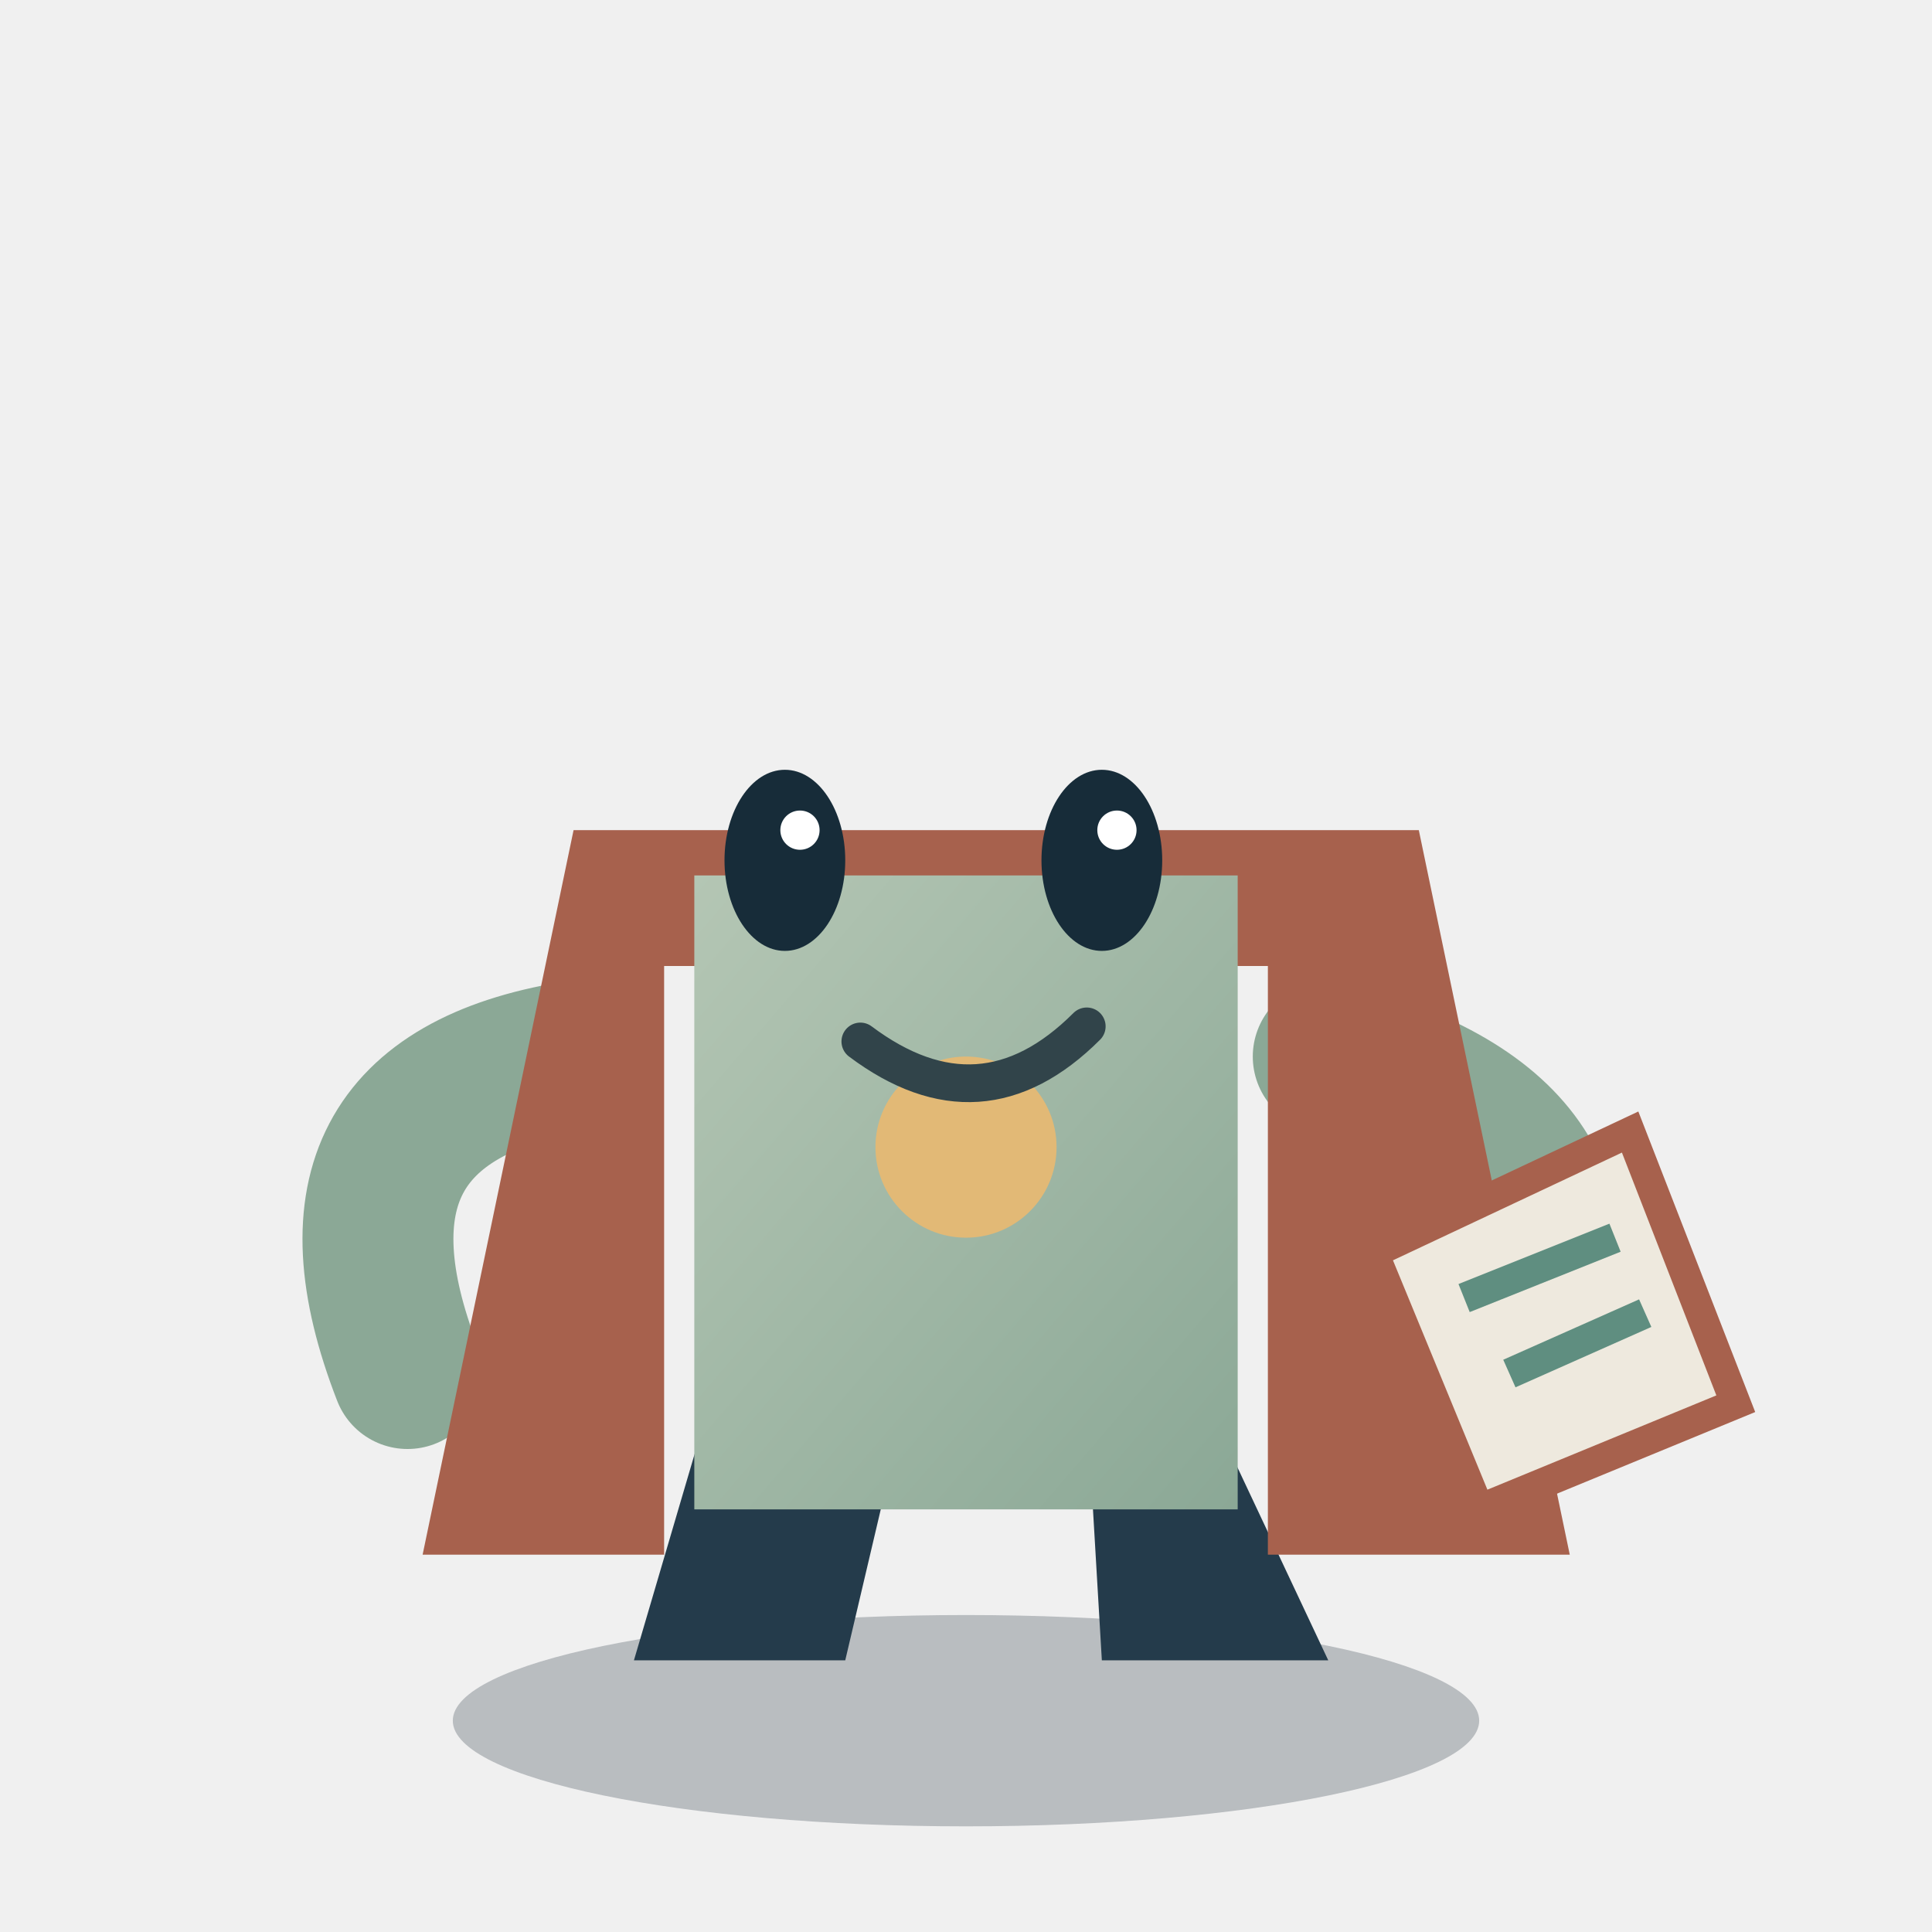
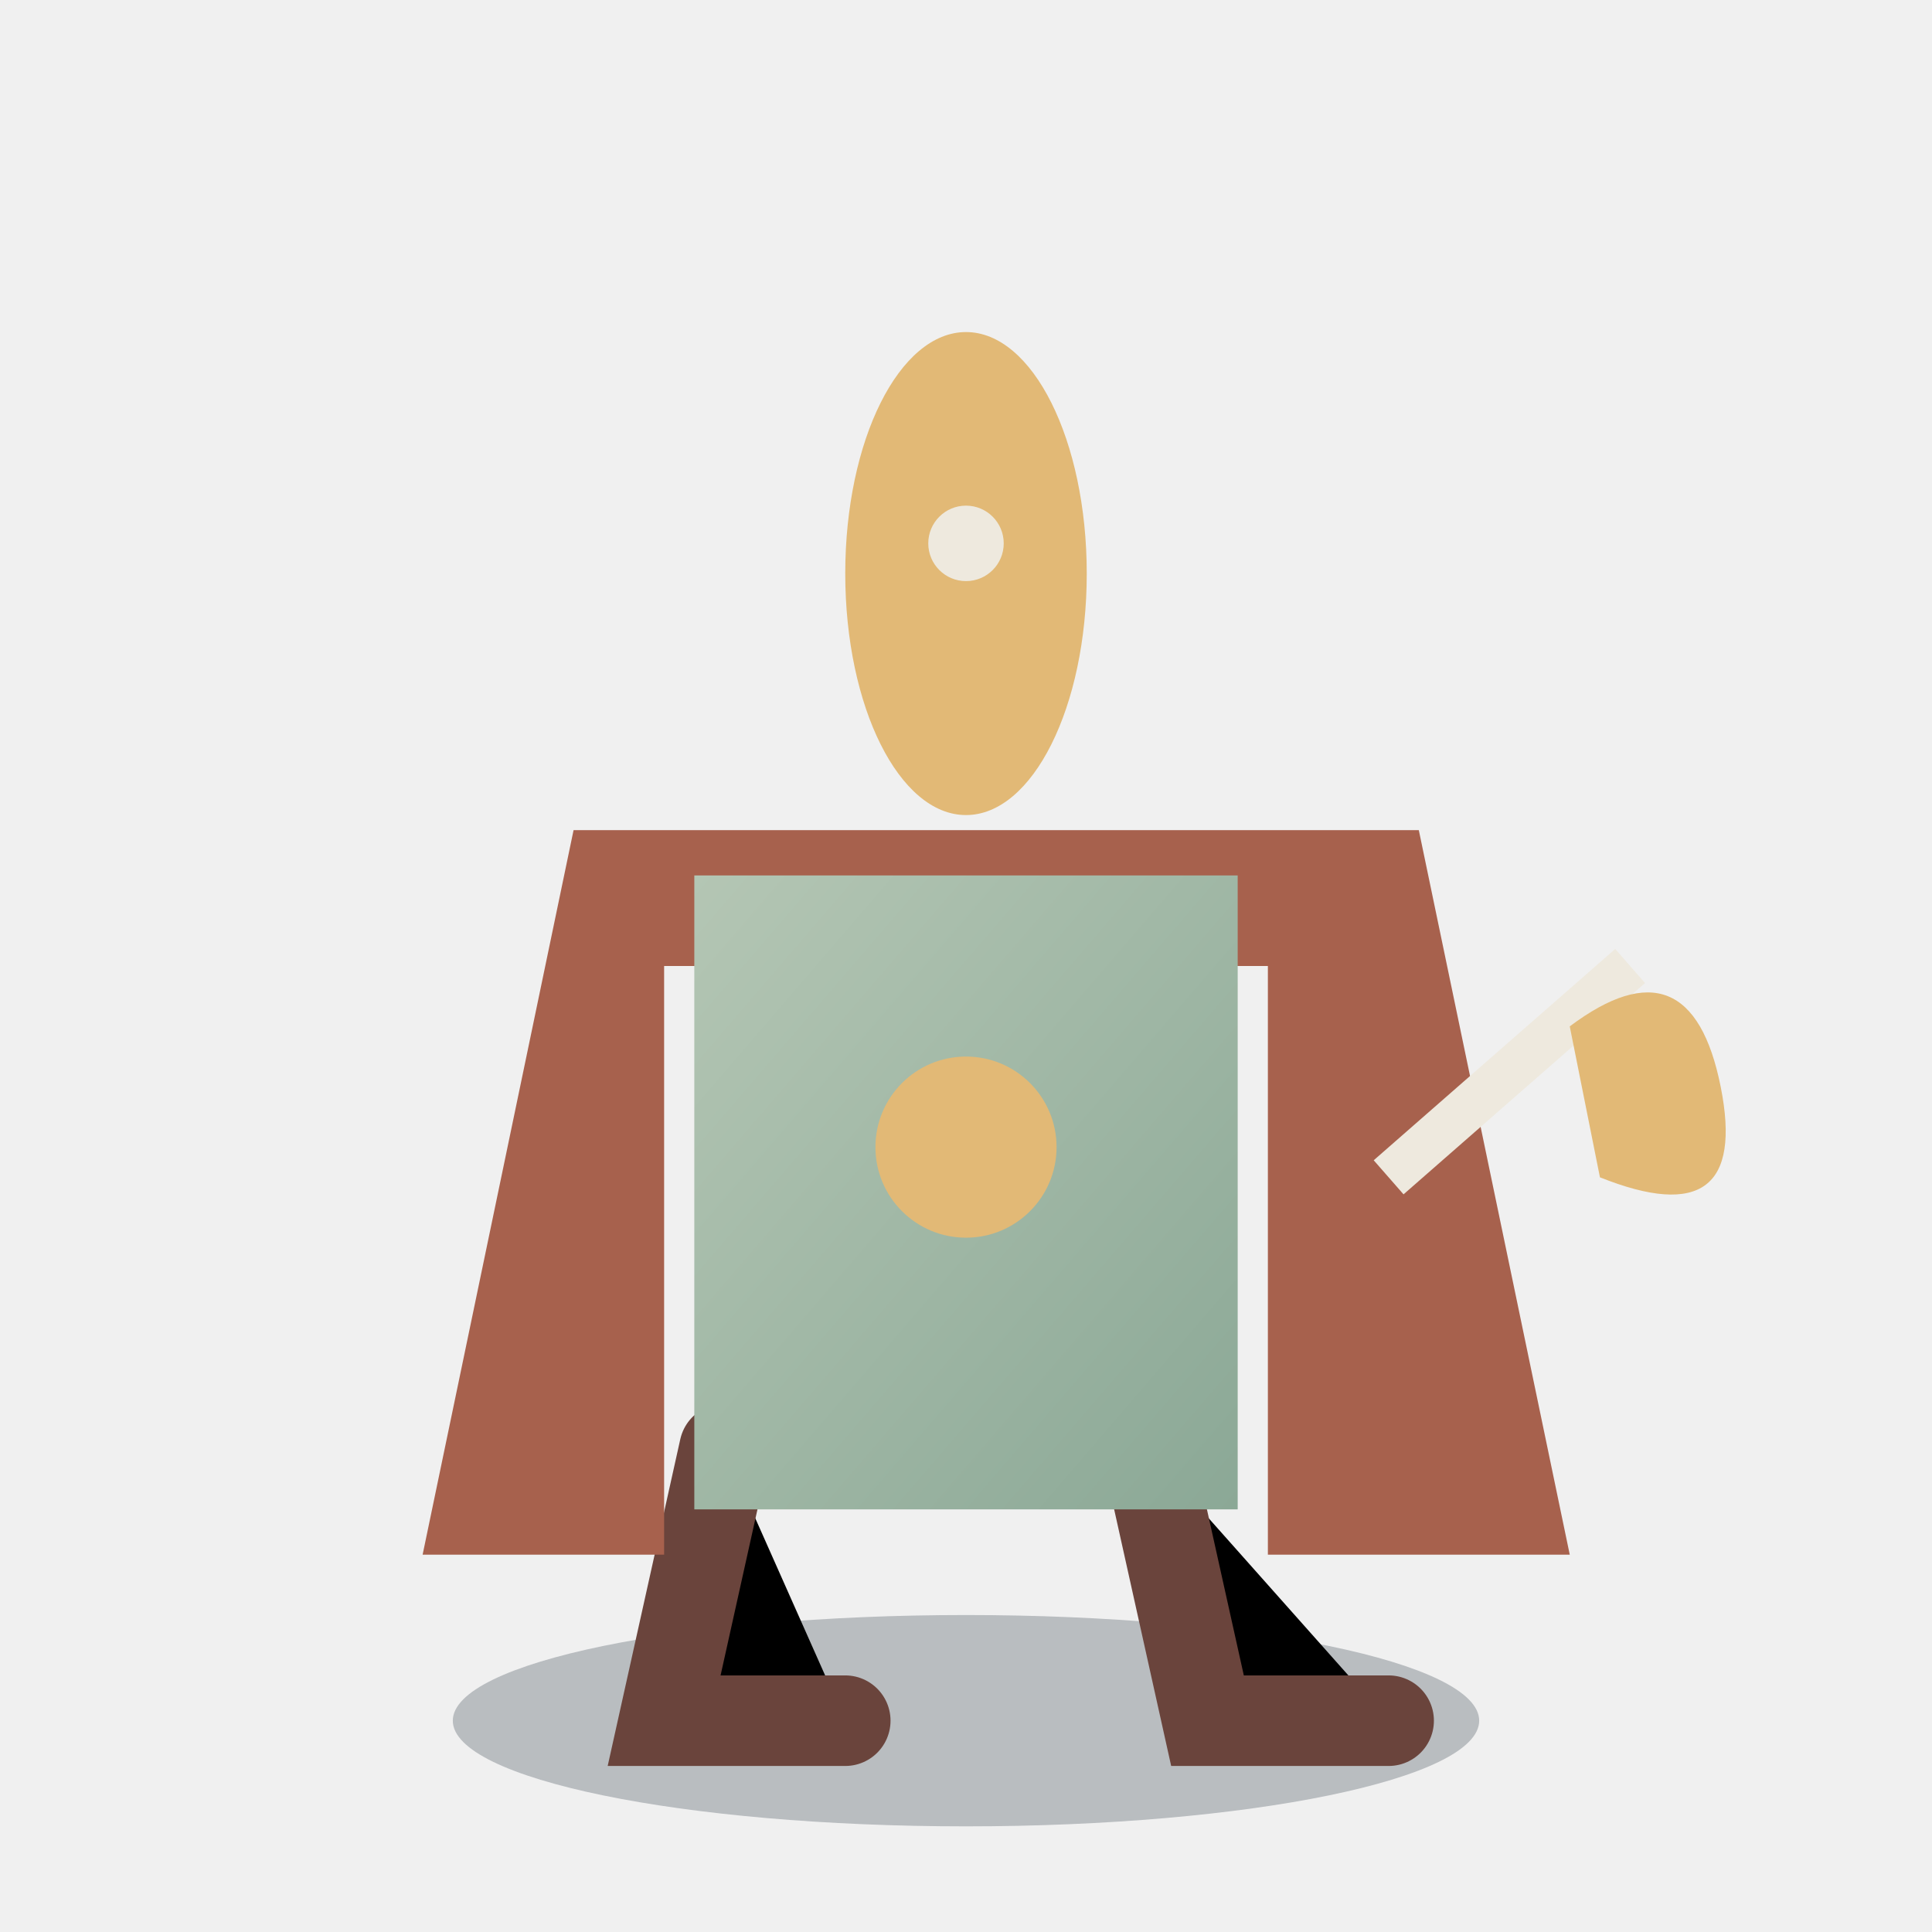
<svg xmlns="http://www.w3.org/2000/svg" width="128" height="128" viewBox="0 0 128 128">
  <defs>
    <linearGradient id="body3" x1="0" y1="0" x2="1" y2="1">
      <stop offset="0" stop-color="#b4c6b4" />
      <stop offset="1" stop-color="#8ba896" />
    </linearGradient>
  </defs>
  <ellipse cx="64" cy="114" rx="34" ry="7" fill="#091726" opacity=".24" />
-   <path d="M47 93l-5 17h14l4-17M72 93l1 17h15l-8-17" fill="#243b4b" />
-   <path d="M38 70Q20 73 27 91M88 70q19 5 13 20" stroke="#8ba896" stroke-width="10" fill="none" stroke-linecap="round" />
+   <path d="M48 96l-4 18h12M76 96l4 18h12" stroke="#6a443c" stroke-width="6" stroke-linecap="round" />
  <g id="shape-3">
    <path d="M28 103l10-48h56l10 48H84V64H44v39z" fill="#A7614D" />
    <rect x="46" y="58" width="36" height="42" fill="url(#body3)" />
    <circle cx="64" cy="76" r="6" fill="#E2B976" />
  </g>
-   <ellipse cx="52" cy="57" rx="4" ry="6" fill="#172c39" />
-   <ellipse cx="73" cy="57" rx="4" ry="6" fill="#172c39" />
-   <circle cx="53" cy="55" r="1.3" fill="#fff" />
-   <circle cx="74" cy="55" r="1.3" fill="#fff" />
-   <path d="M57 69q8 6 15-1" fill="none" stroke="#31444a" stroke-width="2.5" stroke-linecap="round" />
-   <path d="M91 83l17-8 7 18-17 7z" fill="#EEE9DE" stroke="#A7614D" stroke-width="2" />
-   <path d="M97 86l10-4m-7 9 9-4" stroke="#5F8E80" stroke-width="2" />
+   <ellipse cx="64" cy="38" rx="8" ry="16" fill="#E2B976" />
+   <circle cx="64" cy="36" r="2.5" fill="#EEE9DE" />
+   <path d="M92 78l16-14" stroke="#EEE9DE" stroke-width="3" />
+   <path d="M104 68q8-6 10 4t-8 6z" fill="#E2B976" />
</svg>
